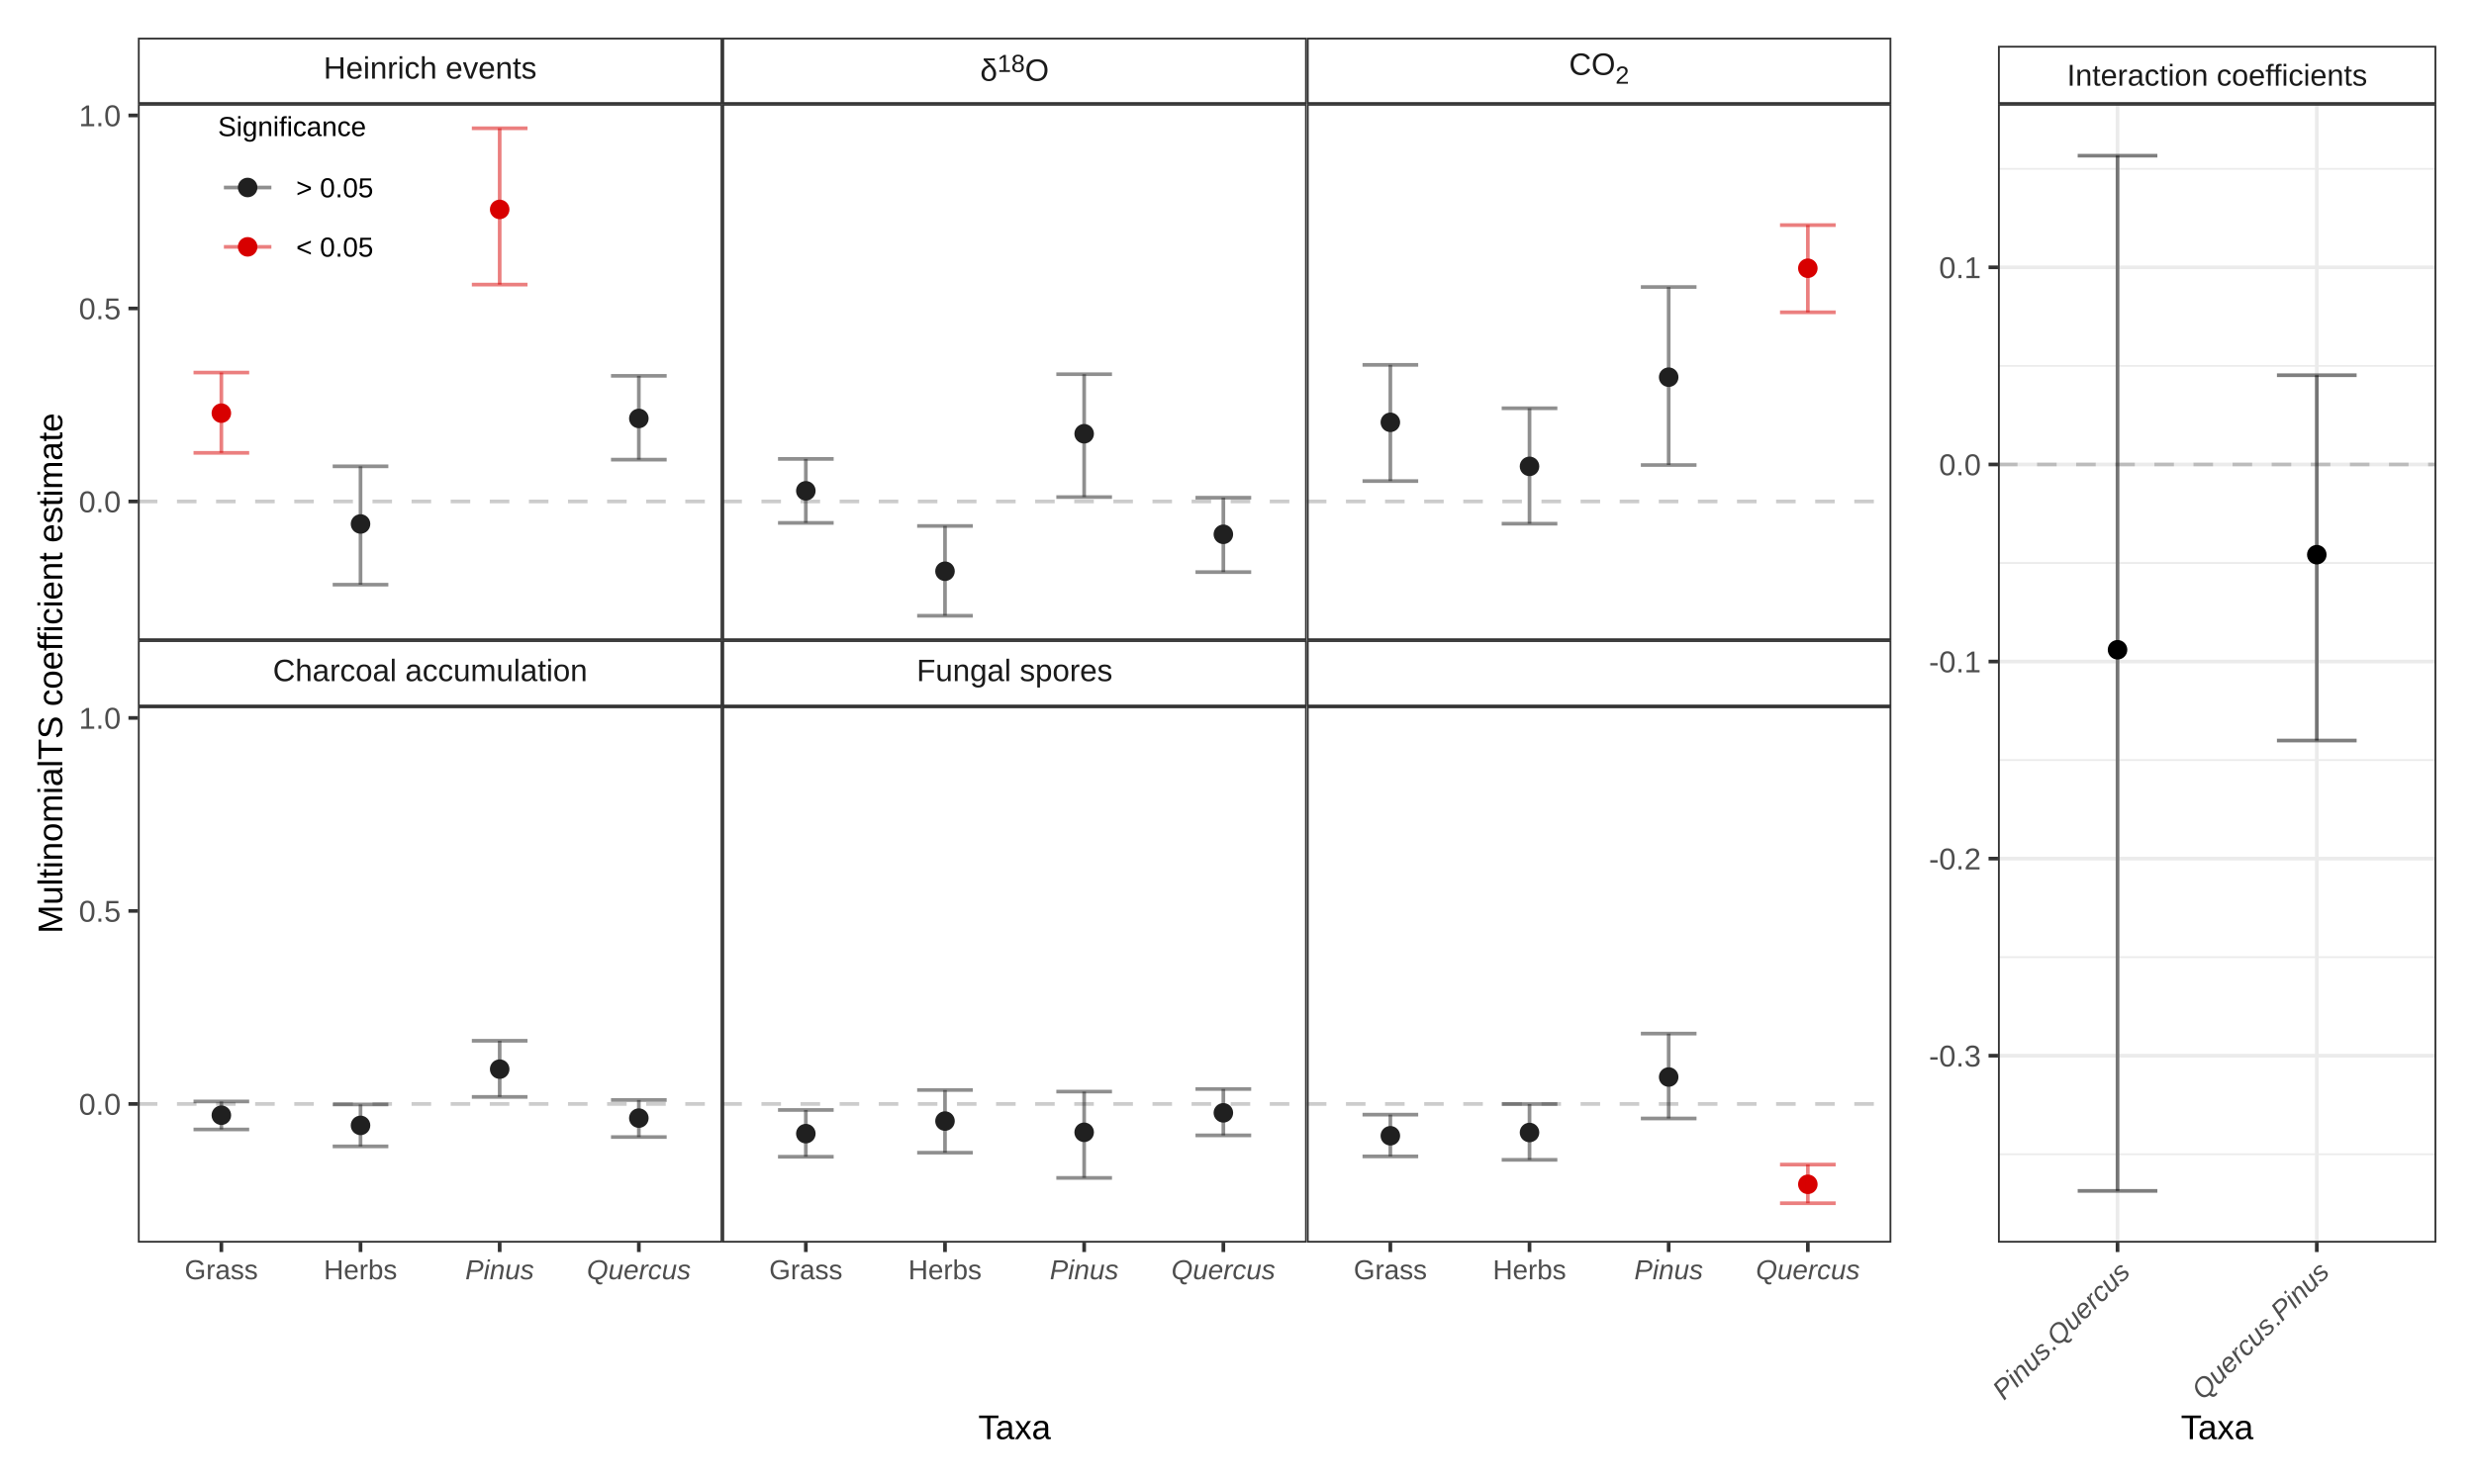
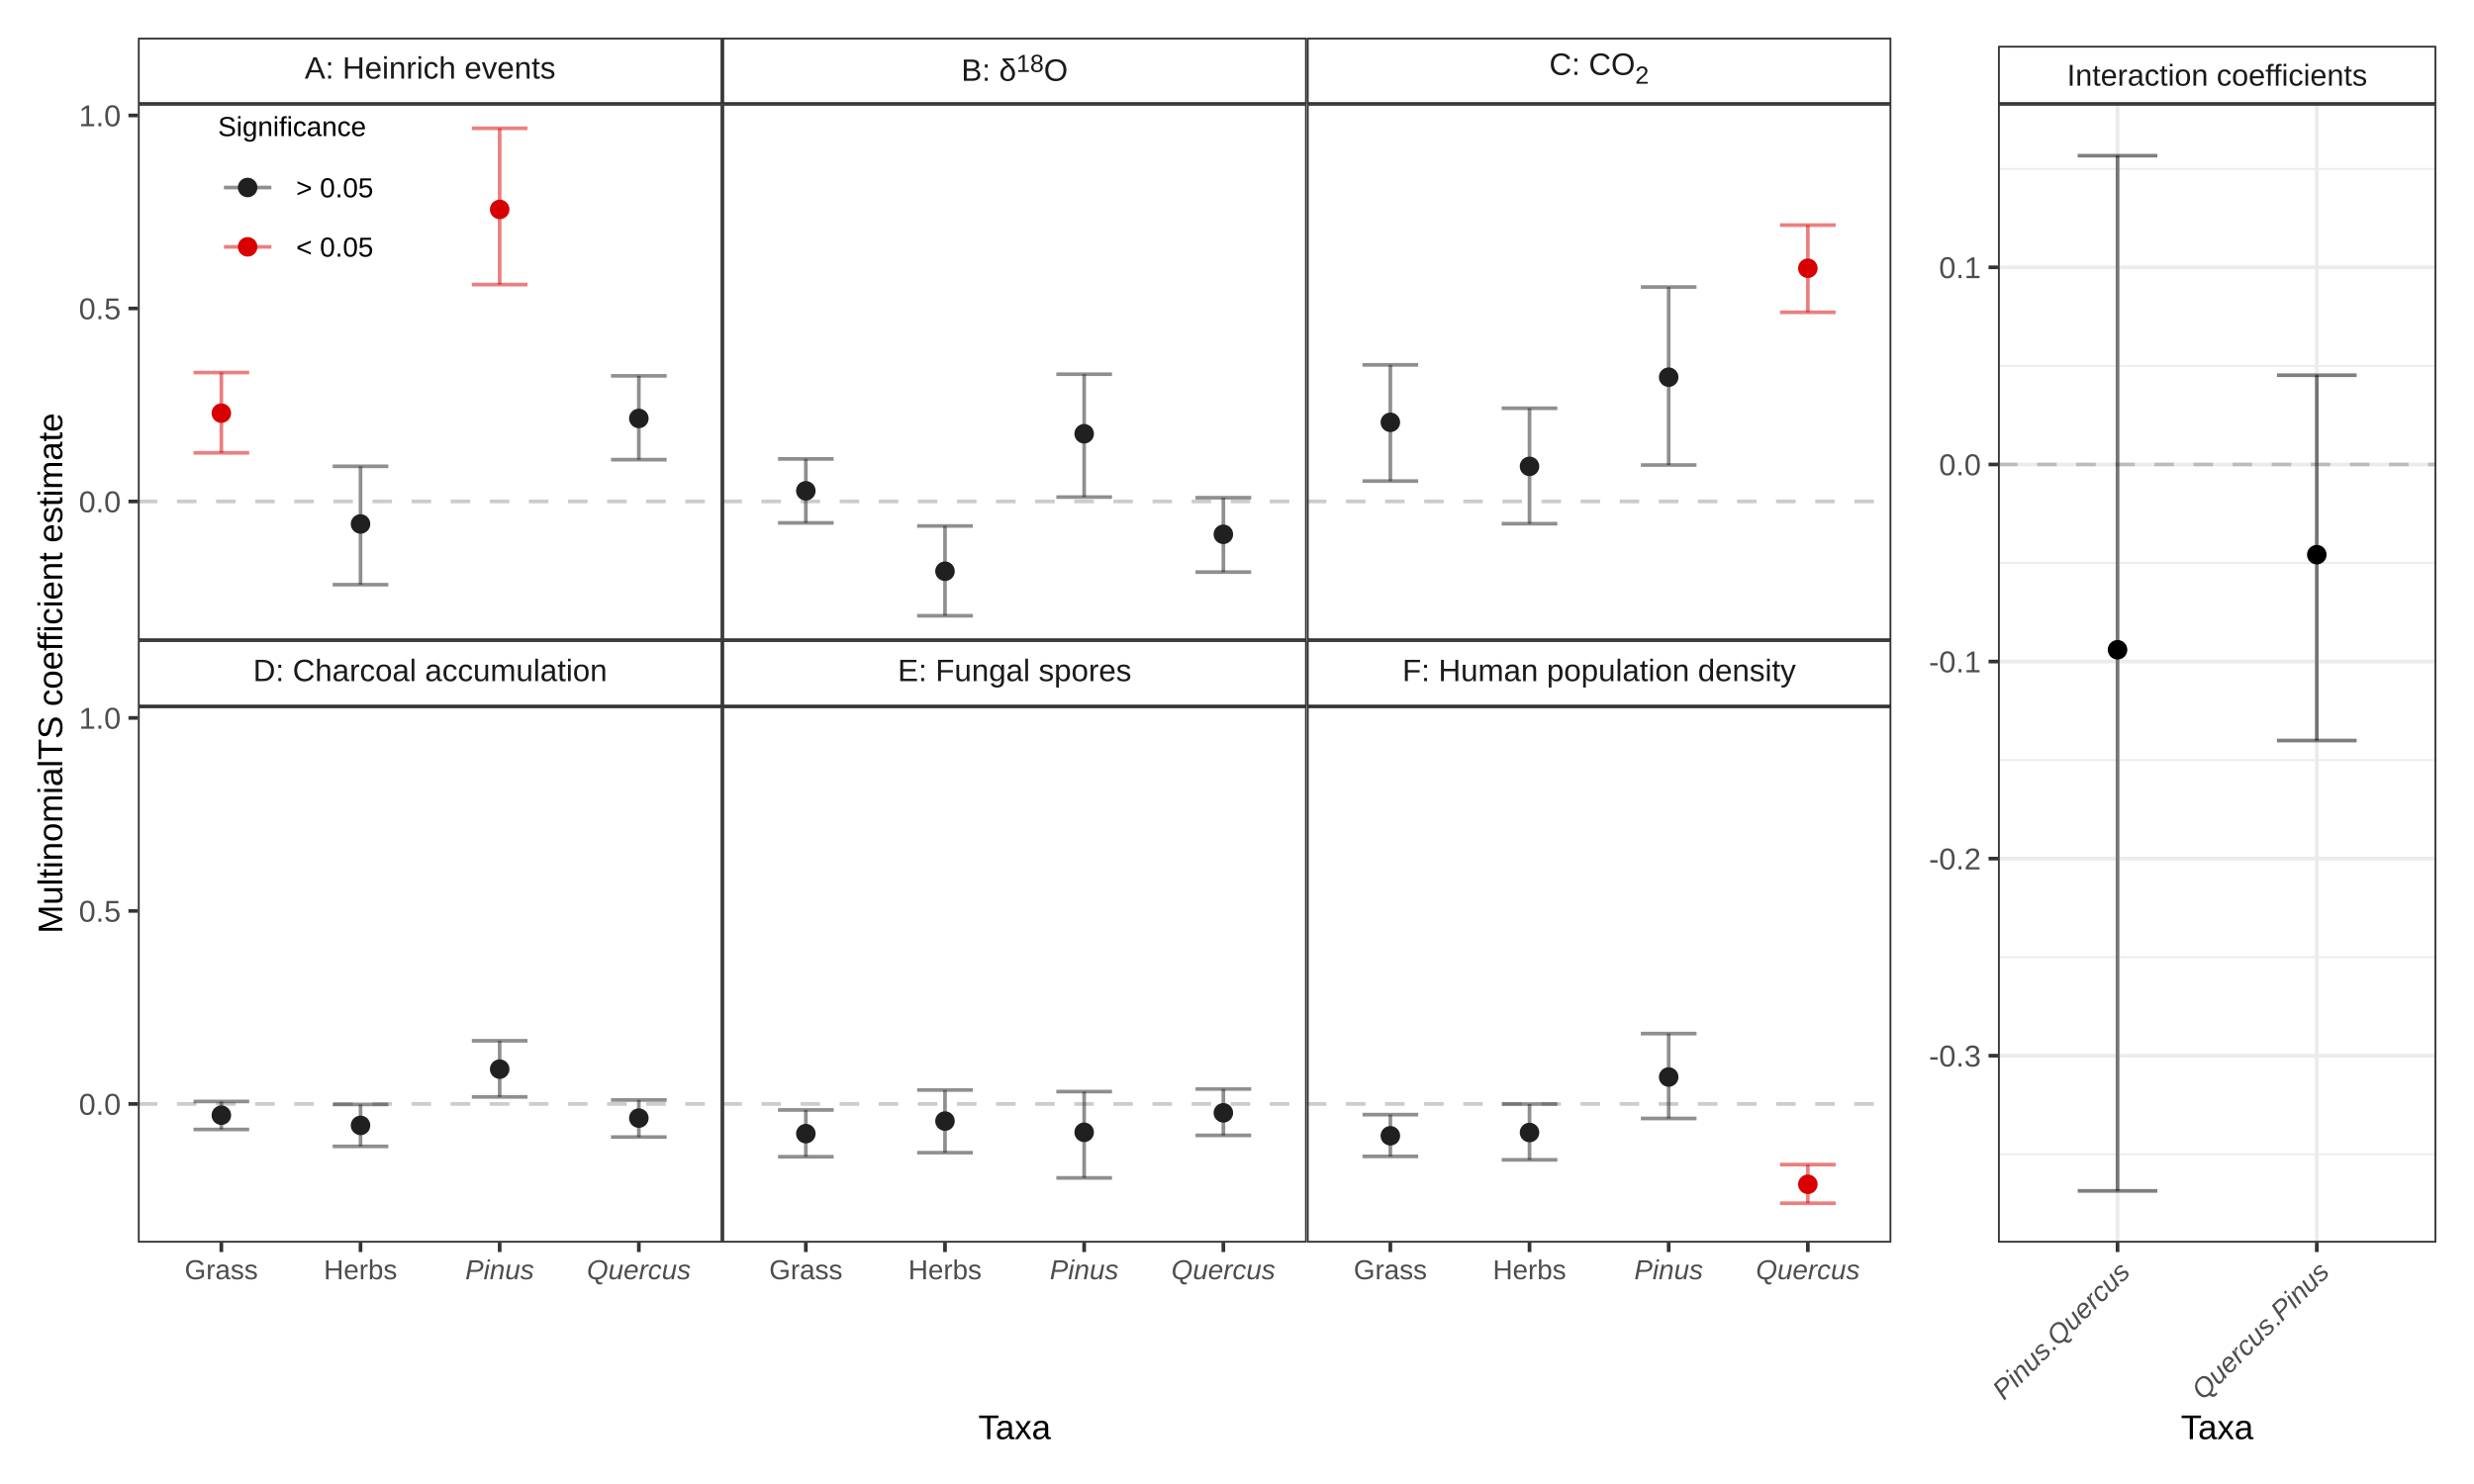
<svg xmlns="http://www.w3.org/2000/svg" width="720.00pt" height="432.00pt" viewBox="0 0 720.00 432.00">
  <g class="svglite">
    <defs>
      <style type="text/css">
    .svglite line, .svglite polyline, .svglite polygon, .svglite path, .svglite rect, .svglite circle {
      fill: none;
      stroke: #000000;
      stroke-linecap: round;
      stroke-linejoin: round;
      stroke-miterlimit: 10.00;
    }
    .svglite text {
      white-space: pre;
    }
    .svglite g.glyphgroup path {
      fill: inherit;
      stroke: none;
    }
  </style>
    </defs>
    <rect width="100%" height="100%" style="stroke: none; fill: #FFFFFF;" />
    <defs>
      <clipPath id="cpMC4wMHw3MjAuMDB8MC4wMHw0MzIuMDA=">
        <rect x="0.00" y="0.00" width="720.00" height="432.00" />
      </clipPath>
    </defs>
    <g clip-path="url(#cpMC4wMHw3MjAuMDB8MC4wMHw0MzIuMDA=)">
      <rect x="0.00" y="0" width="720.00" height="432.00" style="stroke-width: 1.07; stroke: #FFFFFF; fill: #FFFFFF;" />
    </g>
    <defs>
      <clipPath id="cpNDAuMTJ8NzA5LjA0fDMwLjI1fDM2MS43NA==">
        <rect x="40.12" y="30.25" width="668.93" height="331.49" />
      </clipPath>
    </defs>
    <g clip-path="url(#cpNDAuMTJ8NzA5LjA0fDMwLjI1fDM2MS43NA==)">
</g>
    <g clip-path="url(#cpMC4wMHw3MjAuMDB8MC4wMHw0MzIuMDA=)">
</g>
    <defs>
      <clipPath id="cpNS40OHw1NTUuOTF8NS40OHw0MjYuNTI=">
        <rect x="5.48" y="5.48" width="550.43" height="421.04" />
      </clipPath>
    </defs>
    <g clip-path="url(#cpNS40OHw1NTUuOTF8NS40OHw0MjYuNTI=)">
      <rect x="5.48" y="5.48" width="550.43" height="421.04" style="stroke-width: 1.07; stroke: #FFFFFF; fill: #FFFFFF;" />
    </g>
    <g clip-path="url(#cpMC4wMHw3MjAuMDB8MC4wMHw0MzIuMDA=)">
</g>
    <defs>
      <clipPath id="cpNTU1LjkxfDcxNC41Mnw1LjQ4fDQyNi41Mg==">
        <rect x="555.91" y="5.48" width="158.61" height="421.04" />
      </clipPath>
    </defs>
    <g clip-path="url(#cpNTU1LjkxfDcxNC41Mnw1LjQ4fDQyNi41Mg==)">
      <rect x="555.91" y="5.48" width="158.61" height="421.04" style="stroke-width: 1.07; stroke: #FFFFFF; fill: #FFFFFF;" />
    </g>
    <g clip-path="url(#cpMC4wMHw3MjAuMDB8MC4wMHw0MzIuMDA=)">
</g>
    <defs>
      <clipPath id="cpNDAuMTJ8MjEwLjIyfDMwLjI1fDE4Ni4zNQ==">
        <rect x="40.12" y="30.25" width="170.11" height="156.10" />
      </clipPath>
    </defs>
    <g clip-path="url(#cpNDAuMTJ8MjEwLjIyfDMwLjI1fDE4Ni4zNQ==)">
      <rect x="40.12" y="30.25" width="170.11" height="156.10" style="stroke-width: 1.07; stroke: none; fill: #FFFFFF;" />
      <circle cx="64.42" cy="120.27" r="2.49" style="stroke-width: 0.71; stroke: #D80000; fill: #D80000;" />
      <circle cx="104.92" cy="152.53" r="2.49" style="stroke-width: 0.71; stroke: #202020; fill: #202020;" />
      <circle cx="145.42" cy="60.96" r="2.49" style="stroke-width: 0.71; stroke: #D80000; fill: #D80000;" />
      <circle cx="185.92" cy="121.81" r="2.49" style="stroke-width: 0.71; stroke: #202020; fill: #202020;" />
      <line x1="40.12" y1="145.98" x2="210.22" y2="145.98" style="stroke-width: 1.07; stroke: #000000; stroke-opacity: 0.20; stroke-dasharray: 5.69,5.69; stroke-linecap: butt;" />
      <polyline points="56.32,108.45 72.52,108.45 " style="stroke-width: 1.07; stroke: #D80000; stroke-opacity: 0.50; stroke-linecap: butt;" />
      <polyline points="64.42,108.45 64.42,131.83 " style="stroke-width: 1.07; stroke: #D80000; stroke-opacity: 0.50; stroke-linecap: butt;" />
      <polyline points="56.32,131.83 72.52,131.83 " style="stroke-width: 1.07; stroke: #D80000; stroke-opacity: 0.50; stroke-linecap: butt;" />
      <polyline points="96.82,135.75 113.02,135.75 " style="stroke-width: 1.07; stroke: #202020; stroke-opacity: 0.50; stroke-linecap: butt;" />
      <polyline points="104.92,135.75 104.92,170.20 " style="stroke-width: 1.07; stroke: #202020; stroke-opacity: 0.50; stroke-linecap: butt;" />
      <polyline points="96.82,170.20 113.02,170.20 " style="stroke-width: 1.07; stroke: #202020; stroke-opacity: 0.50; stroke-linecap: butt;" />
      <polyline points="137.32,37.34 153.52,37.34 " style="stroke-width: 1.07; stroke: #D80000; stroke-opacity: 0.50; stroke-linecap: butt;" />
      <polyline points="145.42,37.34 145.42,82.85 " style="stroke-width: 1.07; stroke: #D80000; stroke-opacity: 0.50; stroke-linecap: butt;" />
      <polyline points="137.32,82.85 153.52,82.85 " style="stroke-width: 1.07; stroke: #D80000; stroke-opacity: 0.50; stroke-linecap: butt;" />
      <polyline points="177.82,109.41 194.02,109.41 " style="stroke-width: 1.07; stroke: #202020; stroke-opacity: 0.50; stroke-linecap: butt;" />
      <polyline points="185.92,109.41 185.92,133.80 " style="stroke-width: 1.07; stroke: #202020; stroke-opacity: 0.50; stroke-linecap: butt;" />
      <polyline points="177.82,133.80 194.02,133.80 " style="stroke-width: 1.07; stroke: #202020; stroke-opacity: 0.50; stroke-linecap: butt;" />
      <rect x="40.12" y="30.25" width="170.11" height="156.10" style="stroke-width: 1.07; stroke: #333333;" />
    </g>
    <g clip-path="url(#cpMC4wMHw3MjAuMDB8MC4wMHw0MzIuMDA=)">
</g>
    <defs>
      <clipPath id="cpNDAuMTJ8MjEwLjIyfDIwNS42NHwzNjEuNzQ=">
        <rect x="40.12" y="205.64" width="170.11" height="156.10" />
      </clipPath>
    </defs>
    <g clip-path="url(#cpNDAuMTJ8MjEwLjIyfDIwNS42NHwzNjEuNzQ=)">
      <rect x="40.12" y="205.64" width="170.11" height="156.10" style="stroke-width: 1.07; stroke: none; fill: #FFFFFF;" />
      <circle cx="64.42" cy="324.65" r="2.49" style="stroke-width: 0.71; stroke: #202020; fill: #202020;" />
      <circle cx="104.92" cy="327.61" r="2.49" style="stroke-width: 0.71; stroke: #202020; fill: #202020;" />
      <circle cx="145.42" cy="311.23" r="2.49" style="stroke-width: 0.71; stroke: #202020; fill: #202020;" />
      <circle cx="185.92" cy="325.49" r="2.49" style="stroke-width: 0.71; stroke: #202020; fill: #202020;" />
      <line x1="40.12" y1="321.37" x2="210.22" y2="321.37" style="stroke-width: 1.07; stroke: #000000; stroke-opacity: 0.20; stroke-dasharray: 5.69,5.69; stroke-linecap: butt;" />
      <polyline points="56.32,320.64 72.52,320.64 " style="stroke-width: 1.07; stroke: #202020; stroke-opacity: 0.50; stroke-linecap: butt;" />
      <polyline points="64.42,320.64 64.42,328.79 " style="stroke-width: 1.07; stroke: #202020; stroke-opacity: 0.50; stroke-linecap: butt;" />
      <polyline points="56.32,328.79 72.52,328.79 " style="stroke-width: 1.07; stroke: #202020; stroke-opacity: 0.50; stroke-linecap: butt;" />
      <polyline points="96.82,321.51 113.02,321.51 " style="stroke-width: 1.07; stroke: #202020; stroke-opacity: 0.50; stroke-linecap: butt;" />
      <polyline points="104.92,321.51 104.92,333.71 " style="stroke-width: 1.07; stroke: #202020; stroke-opacity: 0.50; stroke-linecap: butt;" />
      <polyline points="96.82,333.71 113.02,333.71 " style="stroke-width: 1.07; stroke: #202020; stroke-opacity: 0.50; stroke-linecap: butt;" />
      <polyline points="137.32,302.98 153.52,302.98 " style="stroke-width: 1.07; stroke: #202020; stroke-opacity: 0.50; stroke-linecap: butt;" />
      <polyline points="145.42,302.98 145.42,319.32 " style="stroke-width: 1.07; stroke: #202020; stroke-opacity: 0.50; stroke-linecap: butt;" />
      <polyline points="137.32,319.32 153.52,319.32 " style="stroke-width: 1.07; stroke: #202020; stroke-opacity: 0.50; stroke-linecap: butt;" />
      <polyline points="177.82,320.22 194.02,320.22 " style="stroke-width: 1.07; stroke: #202020; stroke-opacity: 0.50; stroke-linecap: butt;" />
      <polyline points="185.92,320.22 185.92,331.00 " style="stroke-width: 1.07; stroke: #202020; stroke-opacity: 0.50; stroke-linecap: butt;" />
      <polyline points="177.82,331.00 194.02,331.00 " style="stroke-width: 1.07; stroke: #202020; stroke-opacity: 0.50; stroke-linecap: butt;" />
      <rect x="40.12" y="205.64" width="170.11" height="156.10" style="stroke-width: 1.07; stroke: #333333;" />
    </g>
    <g clip-path="url(#cpMC4wMHw3MjAuMDB8MC4wMHw0MzIuMDA=)">
</g>
    <defs>
      <clipPath id="cpMjEwLjIyfDM4MC4zM3wzMC4yNXwxODYuMzU=">
        <rect x="210.22" y="30.25" width="170.11" height="156.10" />
      </clipPath>
    </defs>
    <g clip-path="url(#cpMjEwLjIyfDM4MC4zM3wzMC4yNXwxODYuMzU=)">
      <rect x="210.22" y="30.25" width="170.11" height="156.10" style="stroke-width: 1.07; stroke: none; fill: #FFFFFF;" />
      <circle cx="234.52" cy="142.88" r="2.49" style="stroke-width: 0.71; stroke: #202020; fill: #202020;" />
      <circle cx="275.02" cy="166.29" r="2.49" style="stroke-width: 0.71; stroke: #202020; fill: #202020;" />
      <circle cx="315.52" cy="126.27" r="2.49" style="stroke-width: 0.71; stroke: #202020; fill: #202020;" />
      <circle cx="356.03" cy="155.54" r="2.49" style="stroke-width: 0.71; stroke: #202020; fill: #202020;" />
      <line x1="210.22" y1="145.98" x2="380.33" y2="145.98" style="stroke-width: 1.07; stroke: #000000; stroke-opacity: 0.20; stroke-dasharray: 5.69,5.69; stroke-linecap: butt;" />
      <polyline points="226.42,133.59 242.62,133.59 " style="stroke-width: 1.07; stroke: #202020; stroke-opacity: 0.50; stroke-linecap: butt;" />
      <polyline points="234.52,133.59 234.52,152.22 " style="stroke-width: 1.07; stroke: #202020; stroke-opacity: 0.50; stroke-linecap: butt;" />
      <polyline points="226.42,152.22 242.62,152.22 " style="stroke-width: 1.07; stroke: #202020; stroke-opacity: 0.50; stroke-linecap: butt;" />
      <polyline points="266.92,153.11 283.12,153.11 " style="stroke-width: 1.07; stroke: #202020; stroke-opacity: 0.50; stroke-linecap: butt;" />
      <polyline points="275.02,153.11 275.02,179.25 " style="stroke-width: 1.07; stroke: #202020; stroke-opacity: 0.50; stroke-linecap: butt;" />
      <polyline points="266.92,179.25 283.12,179.25 " style="stroke-width: 1.07; stroke: #202020; stroke-opacity: 0.50; stroke-linecap: butt;" />
      <polyline points="307.42,108.93 323.62,108.93 " style="stroke-width: 1.07; stroke: #202020; stroke-opacity: 0.50; stroke-linecap: butt;" />
      <polyline points="315.52,108.93 315.52,144.70 " style="stroke-width: 1.07; stroke: #202020; stroke-opacity: 0.50; stroke-linecap: butt;" />
      <polyline points="307.42,144.70 323.62,144.70 " style="stroke-width: 1.07; stroke: #202020; stroke-opacity: 0.50; stroke-linecap: butt;" />
      <polyline points="347.92,144.88 364.13,144.88 " style="stroke-width: 1.07; stroke: #202020; stroke-opacity: 0.50; stroke-linecap: butt;" />
      <polyline points="356.03,144.88 356.03,166.54 " style="stroke-width: 1.07; stroke: #202020; stroke-opacity: 0.50; stroke-linecap: butt;" />
      <polyline points="347.92,166.54 364.13,166.54 " style="stroke-width: 1.07; stroke: #202020; stroke-opacity: 0.50; stroke-linecap: butt;" />
      <rect x="210.22" y="30.25" width="170.11" height="156.10" style="stroke-width: 1.07; stroke: #333333;" />
    </g>
    <g clip-path="url(#cpMC4wMHw3MjAuMDB8MC4wMHw0MzIuMDA=)">
</g>
    <defs>
      <clipPath id="cpMjEwLjIyfDM4MC4zM3wyMDUuNjR8MzYxLjc0">
        <rect x="210.22" y="205.64" width="170.11" height="156.10" />
      </clipPath>
    </defs>
    <g clip-path="url(#cpMjEwLjIyfDM4MC4zM3wyMDUuNjR8MzYxLjc0)">
      <rect x="210.22" y="205.64" width="170.11" height="156.10" style="stroke-width: 1.07; stroke: none; fill: #FFFFFF;" />
      <circle cx="234.52" cy="330.01" r="2.49" style="stroke-width: 0.71; stroke: #202020; fill: #202020;" />
      <circle cx="275.02" cy="326.35" r="2.49" style="stroke-width: 0.71; stroke: #202020; fill: #202020;" />
      <circle cx="315.52" cy="329.62" r="2.49" style="stroke-width: 0.71; stroke: #202020; fill: #202020;" />
      <circle cx="356.03" cy="323.95" r="2.49" style="stroke-width: 0.71; stroke: #202020; fill: #202020;" />
      <line x1="210.22" y1="321.37" x2="380.33" y2="321.37" style="stroke-width: 1.07; stroke: #000000; stroke-opacity: 0.20; stroke-dasharray: 5.69,5.69; stroke-linecap: butt;" />
      <polyline points="226.42,323.11 242.62,323.11 " style="stroke-width: 1.07; stroke: #202020; stroke-opacity: 0.50; stroke-linecap: butt;" />
      <polyline points="234.52,323.11 234.52,336.73 " style="stroke-width: 1.07; stroke: #202020; stroke-opacity: 0.50; stroke-linecap: butt;" />
      <polyline points="226.42,336.73 242.62,336.73 " style="stroke-width: 1.07; stroke: #202020; stroke-opacity: 0.50; stroke-linecap: butt;" />
      <polyline points="266.92,317.31 283.12,317.31 " style="stroke-width: 1.07; stroke: #202020; stroke-opacity: 0.50; stroke-linecap: butt;" />
      <polyline points="275.02,317.31 275.02,335.55 " style="stroke-width: 1.07; stroke: #202020; stroke-opacity: 0.50; stroke-linecap: butt;" />
      <polyline points="266.92,335.55 283.12,335.55 " style="stroke-width: 1.07; stroke: #202020; stroke-opacity: 0.50; stroke-linecap: butt;" />
      <polyline points="307.42,317.77 323.62,317.77 " style="stroke-width: 1.07; stroke: #202020; stroke-opacity: 0.50; stroke-linecap: butt;" />
      <polyline points="315.52,317.77 315.52,342.90 " style="stroke-width: 1.07; stroke: #202020; stroke-opacity: 0.50; stroke-linecap: butt;" />
      <polyline points="307.42,342.90 323.62,342.90 " style="stroke-width: 1.07; stroke: #202020; stroke-opacity: 0.50; stroke-linecap: butt;" />
      <polyline points="347.92,317.02 364.13,317.02 " style="stroke-width: 1.07; stroke: #202020; stroke-opacity: 0.50; stroke-linecap: butt;" />
      <polyline points="356.03,317.02 356.03,330.51 " style="stroke-width: 1.07; stroke: #202020; stroke-opacity: 0.50; stroke-linecap: butt;" />
      <polyline points="347.92,330.51 364.13,330.51 " style="stroke-width: 1.07; stroke: #202020; stroke-opacity: 0.50; stroke-linecap: butt;" />
      <rect x="210.22" y="205.64" width="170.11" height="156.10" style="stroke-width: 1.07; stroke: #333333;" />
    </g>
    <g clip-path="url(#cpMC4wMHw3MjAuMDB8MC4wMHw0MzIuMDA=)">
</g>
    <defs>
      <clipPath id="cpMzgwLjMzfDU1MC40M3wzMC4yNXwxODYuMzU=">
        <rect x="380.33" y="30.25" width="170.11" height="156.10" />
      </clipPath>
    </defs>
    <g clip-path="url(#cpMzgwLjMzfDU1MC40M3wzMC4yNXwxODYuMzU=)">
      <rect x="380.33" y="30.25" width="170.11" height="156.10" style="stroke-width: 1.07; stroke: none; fill: #FFFFFF;" />
      <circle cx="404.63" cy="122.94" r="2.49" style="stroke-width: 0.71; stroke: #202020; fill: #202020;" />
      <circle cx="445.13" cy="135.76" r="2.49" style="stroke-width: 0.71; stroke: #202020; fill: #202020;" />
      <circle cx="485.63" cy="109.80" r="2.49" style="stroke-width: 0.71; stroke: #202020; fill: #202020;" />
      <circle cx="526.13" cy="78.09" r="2.49" style="stroke-width: 0.71; stroke: #D80000; fill: #D80000;" />
      <line x1="380.33" y1="145.98" x2="550.43" y2="145.98" style="stroke-width: 1.07; stroke: #000000; stroke-opacity: 0.20; stroke-dasharray: 5.69,5.69; stroke-linecap: butt;" />
      <polyline points="396.53,106.21 412.73,106.21 " style="stroke-width: 1.07; stroke: #202020; stroke-opacity: 0.50; stroke-linecap: butt;" />
      <polyline points="404.63,106.21 404.63,140.04 " style="stroke-width: 1.07; stroke: #202020; stroke-opacity: 0.50; stroke-linecap: butt;" />
      <polyline points="396.53,140.04 412.73,140.04 " style="stroke-width: 1.07; stroke: #202020; stroke-opacity: 0.50; stroke-linecap: butt;" />
      <polyline points="437.03,118.84 453.23,118.84 " style="stroke-width: 1.07; stroke: #202020; stroke-opacity: 0.50; stroke-linecap: butt;" />
      <polyline points="445.13,118.84 445.13,152.45 " style="stroke-width: 1.07; stroke: #202020; stroke-opacity: 0.50; stroke-linecap: butt;" />
      <polyline points="437.03,152.45 453.23,152.45 " style="stroke-width: 1.07; stroke: #202020; stroke-opacity: 0.50; stroke-linecap: butt;" />
      <polyline points="477.53,83.55 493.73,83.55 " style="stroke-width: 1.07; stroke: #202020; stroke-opacity: 0.50; stroke-linecap: butt;" />
      <polyline points="485.63,83.55 485.63,135.37 " style="stroke-width: 1.07; stroke: #202020; stroke-opacity: 0.50; stroke-linecap: butt;" />
      <polyline points="477.53,135.37 493.73,135.37 " style="stroke-width: 1.07; stroke: #202020; stroke-opacity: 0.50; stroke-linecap: butt;" />
      <polyline points="518.03,65.53 534.23,65.53 " style="stroke-width: 1.07; stroke: #D80000; stroke-opacity: 0.50; stroke-linecap: butt;" />
      <polyline points="526.13,65.53 526.13,90.91 " style="stroke-width: 1.07; stroke: #D80000; stroke-opacity: 0.50; stroke-linecap: butt;" />
      <polyline points="518.03,90.91 534.23,90.91 " style="stroke-width: 1.07; stroke: #D80000; stroke-opacity: 0.50; stroke-linecap: butt;" />
      <rect x="380.33" y="30.25" width="170.11" height="156.10" style="stroke-width: 1.07; stroke: #333333;" />
    </g>
    <g clip-path="url(#cpMC4wMHw3MjAuMDB8MC4wMHw0MzIuMDA=)">
</g>
    <defs>
      <clipPath id="cpMzgwLjMzfDU1MC40M3wyMDUuNjR8MzYxLjc0">
        <rect x="380.33" y="205.64" width="170.11" height="156.10" />
      </clipPath>
    </defs>
    <g clip-path="url(#cpMzgwLjMzfDU1MC40M3wyMDUuNjR8MzYxLjc0)">
      <rect x="380.33" y="205.64" width="170.11" height="156.10" style="stroke-width: 1.07; stroke: none; fill: #FFFFFF;" />
      <circle cx="404.63" cy="330.63" r="2.49" style="stroke-width: 0.71; stroke: #202020; fill: #202020;" />
      <circle cx="445.13" cy="329.68" r="2.49" style="stroke-width: 0.71; stroke: #202020; fill: #202020;" />
      <circle cx="485.63" cy="313.53" r="2.49" style="stroke-width: 0.71; stroke: #202020; fill: #202020;" />
      <circle cx="526.13" cy="344.76" r="2.49" style="stroke-width: 0.71; stroke: #D80000; fill: #D80000;" />
      <line x1="380.33" y1="321.37" x2="550.43" y2="321.37" style="stroke-width: 1.07; stroke: #000000; stroke-opacity: 0.20; stroke-dasharray: 5.69,5.69; stroke-linecap: butt;" />
      <polyline points="396.53,324.48 412.73,324.48 " style="stroke-width: 1.07; stroke: #202020; stroke-opacity: 0.50; stroke-linecap: butt;" />
      <polyline points="404.63,324.48 404.63,336.64 " style="stroke-width: 1.07; stroke: #202020; stroke-opacity: 0.50; stroke-linecap: butt;" />
      <polyline points="396.53,336.64 412.73,336.64 " style="stroke-width: 1.07; stroke: #202020; stroke-opacity: 0.50; stroke-linecap: butt;" />
      <polyline points="437.03,321.39 453.23,321.39 " style="stroke-width: 1.07; stroke: #202020; stroke-opacity: 0.50; stroke-linecap: butt;" />
      <polyline points="445.13,321.39 445.13,337.63 " style="stroke-width: 1.07; stroke: #202020; stroke-opacity: 0.50; stroke-linecap: butt;" />
      <polyline points="437.03,337.63 453.23,337.63 " style="stroke-width: 1.07; stroke: #202020; stroke-opacity: 0.50; stroke-linecap: butt;" />
      <polyline points="477.53,300.88 493.73,300.88 " style="stroke-width: 1.07; stroke: #202020; stroke-opacity: 0.50; stroke-linecap: butt;" />
      <polyline points="485.63,300.88 485.63,325.60 " style="stroke-width: 1.07; stroke: #202020; stroke-opacity: 0.50; stroke-linecap: butt;" />
      <polyline points="477.53,325.60 493.73,325.60 " style="stroke-width: 1.07; stroke: #202020; stroke-opacity: 0.50; stroke-linecap: butt;" />
      <polyline points="518.03,339.02 534.23,339.02 " style="stroke-width: 1.07; stroke: #D80000; stroke-opacity: 0.50; stroke-linecap: butt;" />
      <polyline points="526.13,339.02 526.13,350.27 " style="stroke-width: 1.07; stroke: #D80000; stroke-opacity: 0.50; stroke-linecap: butt;" />
      <polyline points="518.03,350.27 534.23,350.27 " style="stroke-width: 1.07; stroke: #D80000; stroke-opacity: 0.50; stroke-linecap: butt;" />
      <rect x="380.33" y="205.64" width="170.11" height="156.10" style="stroke-width: 1.07; stroke: #333333;" />
    </g>
    <g clip-path="url(#cpMC4wMHw3MjAuMDB8MC4wMHw0MzIuMDA=)">
</g>
    <defs>
      <clipPath id="cpNDAuMTJ8MjEwLjIyfDE4Ni4zNXwyMDUuNjQ=">
        <rect x="40.12" y="186.35" width="170.11" height="19.29" />
      </clipPath>
    </defs>
    <g clip-path="url(#cpNDAuMTJ8MjEwLjIyfDE4Ni4zNXwyMDUuNjQ=)">
      <rect x="40.12" y="186.35" width="170.11" height="19.29" style="stroke-width: 1.07; stroke: #333333;" />
-       <text x="79.42" y="198.27" style="font-size: 9.00px;fill: #1A1A1A; font-family: &quot;Arial&quot;;" textLength="36.00px" lengthAdjust="spacingAndGlyphs">Charcoal</text>
-       <text x="117.92" y="198.27" style="font-size: 9.00px;fill: #1A1A1A; font-family: &quot;Arial&quot;;" textLength="53.00px" lengthAdjust="spacingAndGlyphs">accumulation</text>
+       <text x="73.67" y="198.27" style="font-size: 9.00px;fill: #1A1A1A; font-family: &quot;Arial&quot;;" textLength="9.00px" lengthAdjust="spacingAndGlyphs">D:</text>
+       <text x="85.17" y="198.27" style="font-size: 9.00px;fill: #1A1A1A; font-family: &quot;Arial&quot;;" textLength="36.00px" lengthAdjust="spacingAndGlyphs">Charcoal</text>
+       <text x="123.67" y="198.27" style="font-size: 9.00px;fill: #1A1A1A; font-family: &quot;Arial&quot;;" textLength="53.00px" lengthAdjust="spacingAndGlyphs">accumulation</text>
    </g>
    <g clip-path="url(#cpMC4wMHw3MjAuMDB8MC4wMHw0MzIuMDA=)">
</g>
    <defs>
      <clipPath id="cpMjEwLjIyfDM4MC4zM3wxODYuMzV8MjA1LjY0">
        <rect x="210.22" y="186.35" width="170.11" height="19.29" />
      </clipPath>
    </defs>
    <g clip-path="url(#cpMjEwLjIyfDM4MC4zM3wxODYuMzV8MjA1LjY0)">
      <rect x="210.22" y="186.35" width="170.11" height="19.29" style="stroke-width: 1.07; stroke: #333333;" />
-       <text x="266.77" y="198.27" style="font-size: 9.00px;fill: #1A1A1A; font-family: &quot;Arial&quot;;" textLength="27.50px" lengthAdjust="spacingAndGlyphs">Fungal</text>
-       <text x="296.77" y="198.27" style="font-size: 9.00px;fill: #1A1A1A; font-family: &quot;Arial&quot;;" textLength="27.00px" lengthAdjust="spacingAndGlyphs">spores</text>
+       <text x="261.27" y="198.27" style="font-size: 9.00px;fill: #1A1A1A; font-family: &quot;Arial&quot;;" textLength="8.50px" lengthAdjust="spacingAndGlyphs">E:</text>
+       <text x="272.27" y="198.27" style="font-size: 9.00px;fill: #1A1A1A; font-family: &quot;Arial&quot;;" textLength="27.50px" lengthAdjust="spacingAndGlyphs">Fungal</text>
+       <text x="302.27" y="198.27" style="font-size: 9.00px;fill: #1A1A1A; font-family: &quot;Arial&quot;;" textLength="27.00px" lengthAdjust="spacingAndGlyphs">spores</text>
    </g>
    <g clip-path="url(#cpMC4wMHw3MjAuMDB8MC4wMHw0MzIuMDA=)">
</g>
    <defs>
      <clipPath id="cpMzgwLjMzfDU1MC40M3wxODYuMzV8MjA1LjY0">
        <rect x="380.33" y="186.35" width="170.11" height="19.29" />
      </clipPath>
    </defs>
    <g clip-path="url(#cpMzgwLjMzfDU1MC40M3wxODYuMzV8MjA1LjY0)">
      <rect x="380.33" y="186.35" width="170.11" height="19.29" style="stroke-width: 1.07; stroke: #333333;" />
+       <text x="408.13" y="198.27" style="font-size: 9.00px;fill: #1A1A1A; font-family: &quot;Arial&quot;;" textLength="8.00px" lengthAdjust="spacingAndGlyphs">F:</text>
+       <text x="418.63" y="198.27" style="font-size: 9.00px;fill: #1A1A1A; font-family: &quot;Arial&quot;;" textLength="29.00px" lengthAdjust="spacingAndGlyphs">Human</text>
+       <text x="450.13" y="198.27" style="font-size: 9.00px;fill: #1A1A1A; font-family: &quot;Arial&quot;;" textLength="41.50px" lengthAdjust="spacingAndGlyphs">population</text>
+       <text x="494.13" y="198.27" style="font-size: 9.00px;fill: #1A1A1A; font-family: &quot;Arial&quot;;" textLength="28.50px" lengthAdjust="spacingAndGlyphs">density</text>
    </g>
    <g clip-path="url(#cpMC4wMHw3MjAuMDB8MC4wMHw0MzIuMDA=)">
      <rect x="57.95" y="27.56" width="56.19" height="58.41" style="stroke-width: 1.07; stroke: none;" />
      <text x="63.43" y="39.61" style="font-size: 8.00px; font-family: &quot;Arial&quot;;" textLength="43.17px" lengthAdjust="spacingAndGlyphs">Significance</text>
      <rect x="63.43" y="45.94" width="17.28" height="17.28" style="stroke-width: 1.07; stroke: none; fill: #FFFFFF;" />
      <circle cx="72.07" cy="54.58" r="2.49" style="stroke-width: 0.71; stroke: #202020; fill: #202020;" />
      <line x1="65.16" y1="54.58" x2="78.98" y2="54.58" style="stroke-width: 1.07; stroke: #202020; stroke-opacity: 0.50; stroke-linecap: butt;" />
      <rect x="63.43" y="63.22" width="17.28" height="17.28" style="stroke-width: 1.07; stroke: none; fill: #FFFFFF;" />
      <circle cx="72.07" cy="71.86" r="2.49" style="stroke-width: 0.71; stroke: #D80000; fill: #D80000;" />
      <line x1="65.16" y1="71.86" x2="78.98" y2="71.86" style="stroke-width: 1.07; stroke: #D80000; stroke-opacity: 0.50; stroke-linecap: butt;" />
      <text x="86.19" y="57.44" style="font-size: 8.00px; font-family: &quot;Arial&quot;;" textLength="22.47px" lengthAdjust="spacingAndGlyphs">&gt; 0.05</text>
      <text x="86.19" y="74.72" style="font-size: 8.00px; font-family: &quot;Arial&quot;;" textLength="22.47px" lengthAdjust="spacingAndGlyphs">&lt; 0.05</text>
    </g>
    <defs>
      <clipPath id="cpNDAuMTJ8MjEwLjIyfDEwLjk2fDMwLjI1">
        <rect x="40.12" y="10.96" width="170.11" height="19.29" />
      </clipPath>
    </defs>
    <g clip-path="url(#cpNDAuMTJ8MjEwLjIyfDEwLjk2fDMwLjI1)">
      <rect x="40.12" y="10.96" width="170.11" height="19.29" style="stroke-width: 1.07; stroke: #333333;" />
-       <text x="94.17" y="22.88" style="font-size: 9.00px;fill: #1A1A1A; font-family: &quot;Arial&quot;;" textLength="33.00px" lengthAdjust="spacingAndGlyphs">Heinrich</text>
-       <text x="129.67" y="22.88" style="font-size: 9.00px;fill: #1A1A1A; font-family: &quot;Arial&quot;;" textLength="26.50px" lengthAdjust="spacingAndGlyphs">events</text>
+       <text x="88.67" y="22.88" style="font-size: 9.00px;fill: #1A1A1A; font-family: &quot;Arial&quot;;" textLength="8.50px" lengthAdjust="spacingAndGlyphs">A:</text>
+       <text x="99.67" y="22.88" style="font-size: 9.00px;fill: #1A1A1A; font-family: &quot;Arial&quot;;" textLength="33.00px" lengthAdjust="spacingAndGlyphs">Heinrich</text>
+       <text x="135.17" y="22.88" style="font-size: 9.00px;fill: #1A1A1A; font-family: &quot;Arial&quot;;" textLength="26.50px" lengthAdjust="spacingAndGlyphs">events</text>
    </g>
    <g clip-path="url(#cpMC4wMHw3MjAuMDB8MC4wMHw0MzIuMDA=)">
</g>
    <defs>
      <clipPath id="cpMjEwLjIyfDM4MC4zM3wxMC45NnwzMC4yNQ==">
        <rect x="210.22" y="10.96" width="170.11" height="19.29" />
      </clipPath>
    </defs>
    <g clip-path="url(#cpMjEwLjIyfDM4MC4zM3wxMC45NnwzMC4yNQ==)">
      <rect x="210.22" y="10.96" width="170.11" height="19.29" style="stroke-width: 1.07; stroke: #333333;" />
-       <text x="285.27" y="23.52" style="font-size: 9.00px;fill: #1A1A1A; font-family: &quot;Arial&quot;;" textLength="5.02px" lengthAdjust="spacingAndGlyphs">δ</text>
-       <text x="290.28" y="20.95" style="font-size: 7.20px;fill: #1A1A1A; font-family: &quot;Arial&quot;;" textLength="8.00px" lengthAdjust="spacingAndGlyphs">18</text>
-       <text x="298.28" y="23.52" style="font-size: 9.00px;fill: #1A1A1A; font-family: &quot;Arial&quot;;" textLength="7.00px" lengthAdjust="spacingAndGlyphs">O</text>
+       <text x="279.77" y="23.52" style="font-size: 9.00px;fill: #1A1A1A; font-family: &quot;Arial&quot;;" textLength="8.50px" lengthAdjust="spacingAndGlyphs">B:</text>
+       <text x="290.77" y="23.52" style="font-size: 9.00px;fill: #1A1A1A; font-family: &quot;Arial&quot;;" textLength="5.02px" lengthAdjust="spacingAndGlyphs">δ</text>
+       <text x="295.78" y="20.95" style="font-size: 7.20px;fill: #1A1A1A; font-family: &quot;Arial&quot;;" textLength="8.00px" lengthAdjust="spacingAndGlyphs">18</text>
+       <text x="303.78" y="23.52" style="font-size: 9.00px;fill: #1A1A1A; font-family: &quot;Arial&quot;;" textLength="7.00px" lengthAdjust="spacingAndGlyphs">O</text>
    </g>
    <g clip-path="url(#cpMC4wMHw3MjAuMDB8MC4wMHw0MzIuMDA=)">
</g>
    <defs>
      <clipPath id="cpMzgwLjMzfDU1MC40M3wxMC45NnwzMC4yNQ==">
        <rect x="380.33" y="10.96" width="170.11" height="19.29" />
      </clipPath>
    </defs>
    <g clip-path="url(#cpMzgwLjMzfDU1MC40M3wxMC45NnwzMC4yNQ==)">
      <rect x="380.33" y="10.96" width="170.11" height="19.29" style="stroke-width: 1.07; stroke: #333333;" />
-       <text x="456.63" y="21.79" style="font-size: 9.00px;fill: #1A1A1A; font-family: &quot;Arial&quot;;" textLength="13.50px" lengthAdjust="spacingAndGlyphs">CO</text>
-       <text x="470.13" y="24.36" style="font-size: 7.20px;fill: #1A1A1A; font-family: &quot;Arial&quot;;" textLength="4.00px" lengthAdjust="spacingAndGlyphs">2</text>
+       <text x="450.88" y="21.79" style="font-size: 9.00px;fill: #1A1A1A; font-family: &quot;Arial&quot;;" textLength="9.00px" lengthAdjust="spacingAndGlyphs">C:</text>
+       <text x="462.38" y="21.79" style="font-size: 9.00px;fill: #1A1A1A; font-family: &quot;Arial&quot;;" textLength="13.50px" lengthAdjust="spacingAndGlyphs">CO</text>
+       <text x="475.88" y="24.36" style="font-size: 7.20px;fill: #1A1A1A; font-family: &quot;Arial&quot;;" textLength="4.00px" lengthAdjust="spacingAndGlyphs">2</text>
    </g>
    <g clip-path="url(#cpMC4wMHw3MjAuMDB8MC4wMHw0MzIuMDA=)">
      <polyline points="64.42,364.48 64.42,361.74 " style="stroke-width: 1.07; stroke: #333333; stroke-linecap: butt;" />
      <polyline points="104.92,364.48 104.92,361.74 " style="stroke-width: 1.07; stroke: #333333; stroke-linecap: butt;" />
      <polyline points="145.42,364.48 145.42,361.74 " style="stroke-width: 1.07; stroke: #333333; stroke-linecap: butt;" />
      <polyline points="185.92,364.48 185.92,361.74 " style="stroke-width: 1.07; stroke: #333333; stroke-linecap: butt;" />
      <text x="53.74" y="372.40" style="font-size: 8.00px;fill: #4D4D4D; font-family: &quot;Arial&quot;;" textLength="21.34px" lengthAdjust="spacingAndGlyphs">Grass</text>
      <text x="94.24" y="372.40" style="font-size: 8.00px;fill: #4D4D4D; font-family: &quot;Arial&quot;;" textLength="21.36px" lengthAdjust="spacingAndGlyphs">Herbs</text>
      <text x="135.40" y="372.40" style="font-size: 8.00px; font-style: italic;fill: #4D4D4D; font-family: &quot;Arial&quot;;" textLength="20.03px" lengthAdjust="spacingAndGlyphs">Pinus</text>
      <text x="170.79" y="372.40" style="font-size: 8.00px; font-style: italic;fill: #4D4D4D; font-family: &quot;Arial&quot;;" textLength="30.25px" lengthAdjust="spacingAndGlyphs">Quercus</text>
      <polyline points="234.52,364.48 234.52,361.74 " style="stroke-width: 1.07; stroke: #333333; stroke-linecap: butt;" />
      <polyline points="275.02,364.48 275.02,361.74 " style="stroke-width: 1.07; stroke: #333333; stroke-linecap: butt;" />
      <polyline points="315.52,364.48 315.52,361.74 " style="stroke-width: 1.07; stroke: #333333; stroke-linecap: butt;" />
      <polyline points="356.03,364.48 356.03,361.74 " style="stroke-width: 1.07; stroke: #333333; stroke-linecap: butt;" />
      <text x="223.85" y="372.40" style="font-size: 8.00px;fill: #4D4D4D; font-family: &quot;Arial&quot;;" textLength="21.34px" lengthAdjust="spacingAndGlyphs">Grass</text>
      <text x="264.34" y="372.40" style="font-size: 8.00px;fill: #4D4D4D; font-family: &quot;Arial&quot;;" textLength="21.36px" lengthAdjust="spacingAndGlyphs">Herbs</text>
      <text x="305.51" y="372.40" style="font-size: 8.00px; font-style: italic;fill: #4D4D4D; font-family: &quot;Arial&quot;;" textLength="20.03px" lengthAdjust="spacingAndGlyphs">Pinus</text>
      <text x="340.90" y="372.40" style="font-size: 8.00px; font-style: italic;fill: #4D4D4D; font-family: &quot;Arial&quot;;" textLength="30.25px" lengthAdjust="spacingAndGlyphs">Quercus</text>
      <polyline points="404.63,364.48 404.63,361.74 " style="stroke-width: 1.07; stroke: #333333; stroke-linecap: butt;" />
      <polyline points="445.13,364.48 445.13,361.74 " style="stroke-width: 1.07; stroke: #333333; stroke-linecap: butt;" />
      <polyline points="485.63,364.48 485.63,361.74 " style="stroke-width: 1.07; stroke: #333333; stroke-linecap: butt;" />
      <polyline points="526.13,364.48 526.13,361.74 " style="stroke-width: 1.07; stroke: #333333; stroke-linecap: butt;" />
      <text x="393.95" y="372.40" style="font-size: 8.00px;fill: #4D4D4D; font-family: &quot;Arial&quot;;" textLength="21.34px" lengthAdjust="spacingAndGlyphs">Grass</text>
      <text x="434.45" y="372.40" style="font-size: 8.00px;fill: #4D4D4D; font-family: &quot;Arial&quot;;" textLength="21.36px" lengthAdjust="spacingAndGlyphs">Herbs</text>
      <text x="475.61" y="372.40" style="font-size: 8.00px; font-style: italic;fill: #4D4D4D; font-family: &quot;Arial&quot;;" textLength="20.03px" lengthAdjust="spacingAndGlyphs">Pinus</text>
      <text x="511.01" y="372.40" style="font-size: 8.00px; font-style: italic;fill: #4D4D4D; font-family: &quot;Arial&quot;;" textLength="30.25px" lengthAdjust="spacingAndGlyphs">Quercus</text>
      <text x="35.18" y="149.13" text-anchor="end" style="font-size: 8.80px;fill: #4D4D4D; font-family: &quot;Arial&quot;;" textLength="12.22px" lengthAdjust="spacingAndGlyphs">0.0</text>
      <text x="35.18" y="92.94" text-anchor="end" style="font-size: 8.80px;fill: #4D4D4D; font-family: &quot;Arial&quot;;" textLength="12.22px" lengthAdjust="spacingAndGlyphs">0.5</text>
      <text x="35.18" y="36.75" text-anchor="end" style="font-size: 8.80px;fill: #4D4D4D; font-family: &quot;Arial&quot;;" textLength="12.22px" lengthAdjust="spacingAndGlyphs">1.0</text>
      <polyline points="37.38,145.98 40.12,145.98 " style="stroke-width: 1.07; stroke: #333333; stroke-linecap: butt;" />
      <polyline points="37.38,89.79 40.12,89.79 " style="stroke-width: 1.07; stroke: #333333; stroke-linecap: butt;" />
      <polyline points="37.38,33.60 40.12,33.60 " style="stroke-width: 1.07; stroke: #333333; stroke-linecap: butt;" />
      <text x="35.18" y="324.52" text-anchor="end" style="font-size: 8.80px;fill: #4D4D4D; font-family: &quot;Arial&quot;;" textLength="12.22px" lengthAdjust="spacingAndGlyphs">0.0</text>
      <text x="35.18" y="268.33" text-anchor="end" style="font-size: 8.80px;fill: #4D4D4D; font-family: &quot;Arial&quot;;" textLength="12.22px" lengthAdjust="spacingAndGlyphs">0.5</text>
      <text x="35.18" y="212.14" text-anchor="end" style="font-size: 8.80px;fill: #4D4D4D; font-family: &quot;Arial&quot;;" textLength="12.22px" lengthAdjust="spacingAndGlyphs">1.0</text>
      <polyline points="37.38,321.37 40.12,321.37 " style="stroke-width: 1.07; stroke: #333333; stroke-linecap: butt;" />
      <polyline points="37.38,265.18 40.12,265.18 " style="stroke-width: 1.07; stroke: #333333; stroke-linecap: butt;" />
      <polyline points="37.38,208.99 40.12,208.99 " style="stroke-width: 1.07; stroke: #333333; stroke-linecap: butt;" />
      <text x="295.27" y="418.94" text-anchor="middle" style="font-size: 10.00px; font-family: &quot;Arial&quot;;" textLength="21.12px" lengthAdjust="spacingAndGlyphs">Taxa</text>
      <text transform="translate(18.12,195.99) rotate(-90)" text-anchor="middle" style="font-size: 10.00px; font-family: &quot;Arial&quot;;" textLength="151.55px" lengthAdjust="spacingAndGlyphs">MultinomialTS coefficient estimate</text>
    </g>
    <defs>
      <clipPath id="cpNTgxLjQ2fDcwOS4wNHwzMC4yNXwzNjEuNzQ=">
        <rect x="581.46" y="30.25" width="127.58" height="331.49" />
      </clipPath>
    </defs>
    <g clip-path="url(#cpNTgxLjQ2fDcwOS4wNHwzMC4yNXwzNjEuNzQ=)">
      <rect x="581.46" y="30.25" width="127.58" height="331.49" style="stroke-width: 1.07; stroke: none; fill: #FFFFFF;" />
      <polyline points="581.46,336.01 709.04,336.01 " style="stroke-width: 0.53; stroke: #EBEBEB; stroke-linecap: butt;" />
      <polyline points="581.46,278.63 709.04,278.63 " style="stroke-width: 0.53; stroke: #EBEBEB; stroke-linecap: butt;" />
      <polyline points="581.46,221.26 709.04,221.26 " style="stroke-width: 0.53; stroke: #EBEBEB; stroke-linecap: butt;" />
      <polyline points="581.46,163.89 709.04,163.89 " style="stroke-width: 0.53; stroke: #EBEBEB; stroke-linecap: butt;" />
      <polyline points="581.46,106.51 709.04,106.51 " style="stroke-width: 0.53; stroke: #EBEBEB; stroke-linecap: butt;" />
      <polyline points="581.46,49.14 709.04,49.14 " style="stroke-width: 0.53; stroke: #EBEBEB; stroke-linecap: butt;" />
      <polyline points="581.46,307.32 709.04,307.32 " style="stroke-width: 1.07; stroke: #EBEBEB; stroke-linecap: butt;" />
      <polyline points="581.46,249.95 709.04,249.95 " style="stroke-width: 1.07; stroke: #EBEBEB; stroke-linecap: butt;" />
      <polyline points="581.46,192.57 709.04,192.57 " style="stroke-width: 1.07; stroke: #EBEBEB; stroke-linecap: butt;" />
      <polyline points="581.46,135.20 709.04,135.20 " style="stroke-width: 1.07; stroke: #EBEBEB; stroke-linecap: butt;" />
      <polyline points="581.46,77.82 709.04,77.82 " style="stroke-width: 1.07; stroke: #EBEBEB; stroke-linecap: butt;" />
      <polyline points="616.26,361.74 616.26,30.25 " style="stroke-width: 1.07; stroke: #EBEBEB; stroke-linecap: butt;" />
      <polyline points="674.25,361.74 674.25,30.25 " style="stroke-width: 1.07; stroke: #EBEBEB; stroke-linecap: butt;" />
      <circle cx="616.26" cy="189.15" r="2.49" style="stroke-width: 0.71; fill: #000000;" />
      <circle cx="674.25" cy="161.47" r="2.49" style="stroke-width: 0.71; fill: #000000;" />
      <line x1="581.46" y1="135.20" x2="709.04" y2="135.20" style="stroke-width: 1.07; stroke: #000000; stroke-opacity: 0.20; stroke-dasharray: 5.69,5.69; stroke-linecap: butt;" />
      <polyline points="604.66,45.32 627.85,45.32 " style="stroke-width: 1.07; stroke: #000000; stroke-opacity: 0.50; stroke-linecap: butt;" />
      <polyline points="616.26,45.32 616.26,346.67 " style="stroke-width: 1.07; stroke: #000000; stroke-opacity: 0.50; stroke-linecap: butt;" />
      <polyline points="604.66,346.67 627.85,346.67 " style="stroke-width: 1.07; stroke: #000000; stroke-opacity: 0.50; stroke-linecap: butt;" />
      <polyline points="662.65,109.23 685.84,109.23 " style="stroke-width: 1.07; stroke: #000000; stroke-opacity: 0.50; stroke-linecap: butt;" />
      <polyline points="674.25,109.23 674.25,215.58 " style="stroke-width: 1.07; stroke: #000000; stroke-opacity: 0.50; stroke-linecap: butt;" />
      <polyline points="662.65,215.58 685.84,215.58 " style="stroke-width: 1.07; stroke: #000000; stroke-opacity: 0.50; stroke-linecap: butt;" />
      <rect x="581.46" y="30.25" width="127.58" height="331.49" style="stroke-width: 1.07; stroke: #333333;" />
    </g>
    <g clip-path="url(#cpMC4wMHw3MjAuMDB8MC4wMHw0MzIuMDA=)">
</g>
    <defs>
      <clipPath id="cpNTgxLjQ2fDcwOS4wNHwxMy4zM3wzMC4yNQ==">
        <rect x="581.46" y="13.33" width="127.58" height="16.92" />
      </clipPath>
    </defs>
    <g clip-path="url(#cpNTgxLjQ2fDcwOS4wNHwxMy4zM3wzMC4yNQ==)">
      <rect x="581.46" y="13.33" width="127.58" height="16.92" style="stroke-width: 1.07; stroke: #333333;" />
      <text x="645.25" y="24.94" text-anchor="middle" style="font-size: 8.80px;fill: #1A1A1A; font-family: &quot;Arial&quot;;" textLength="87.33px" lengthAdjust="spacingAndGlyphs">Interaction coefficients</text>
    </g>
    <g clip-path="url(#cpMC4wMHw3MjAuMDB8MC4wMHw0MzIuMDA=)">
      <polyline points="616.26,364.48 616.26,361.74 " style="stroke-width: 1.07; stroke: #333333; stroke-linecap: butt;" />
      <polyline points="674.25,364.48 674.25,361.74 " style="stroke-width: 1.07; stroke: #333333; stroke-linecap: butt;" />
      <text transform="translate(583.19,407.84) rotate(-45)" style="font-size: 8.00px; font-style: italic;fill: #4D4D4D; font-family: &quot;Arial&quot;;" textLength="20.03px" lengthAdjust="spacingAndGlyphs">Pinus</text>
      <text transform="translate(597.35,393.68) rotate(-45)" style="font-size: 8.00px;fill: #4D4D4D; font-family: &quot;Arial&quot;;" textLength="2.22px" lengthAdjust="spacingAndGlyphs">.</text>
      <text transform="translate(598.92,392.11) rotate(-45)" style="font-size: 8.00px; font-style: italic;fill: #4D4D4D; font-family: &quot;Arial&quot;;" textLength="30.25px" lengthAdjust="spacingAndGlyphs">Quercus</text>
      <text transform="translate(641.18,407.84) rotate(-45)" style="font-size: 8.00px; font-style: italic;fill: #4D4D4D; font-family: &quot;Arial&quot;;" textLength="30.25px" lengthAdjust="spacingAndGlyphs">Quercus</text>
      <text transform="translate(662.57,386.45) rotate(-45)" style="font-size: 8.00px;fill: #4D4D4D; font-family: &quot;Arial&quot;;" textLength="2.22px" lengthAdjust="spacingAndGlyphs">.</text>
      <text transform="translate(664.14,384.88) rotate(-45)" style="font-size: 8.00px; font-style: italic;fill: #4D4D4D; font-family: &quot;Arial&quot;;" textLength="20.03px" lengthAdjust="spacingAndGlyphs">Pinus</text>
      <text x="576.53" y="310.47" text-anchor="end" style="font-size: 8.80px;fill: #4D4D4D; font-family: &quot;Arial&quot;;" textLength="15.14px" lengthAdjust="spacingAndGlyphs">-0.3</text>
      <text x="576.53" y="253.10" text-anchor="end" style="font-size: 8.80px;fill: #4D4D4D; font-family: &quot;Arial&quot;;" textLength="15.14px" lengthAdjust="spacingAndGlyphs">-0.2</text>
      <text x="576.53" y="195.72" text-anchor="end" style="font-size: 8.80px;fill: #4D4D4D; font-family: &quot;Arial&quot;;" textLength="15.14px" lengthAdjust="spacingAndGlyphs">-0.1</text>
      <text x="576.53" y="138.35" text-anchor="end" style="font-size: 8.80px;fill: #4D4D4D; font-family: &quot;Arial&quot;;" textLength="12.22px" lengthAdjust="spacingAndGlyphs">0.0</text>
      <text x="576.53" y="80.97" text-anchor="end" style="font-size: 8.80px;fill: #4D4D4D; font-family: &quot;Arial&quot;;" textLength="12.22px" lengthAdjust="spacingAndGlyphs">0.1</text>
      <polyline points="578.72,307.32 581.46,307.32 " style="stroke-width: 1.07; stroke: #333333; stroke-linecap: butt;" />
      <polyline points="578.72,249.95 581.46,249.95 " style="stroke-width: 1.07; stroke: #333333; stroke-linecap: butt;" />
      <polyline points="578.72,192.57 581.46,192.57 " style="stroke-width: 1.07; stroke: #333333; stroke-linecap: butt;" />
      <polyline points="578.72,135.20 581.46,135.20 " style="stroke-width: 1.07; stroke: #333333; stroke-linecap: butt;" />
      <polyline points="578.72,77.82 581.46,77.82 " style="stroke-width: 1.07; stroke: #333333; stroke-linecap: butt;" />
      <text x="645.25" y="418.94" text-anchor="middle" style="font-size: 10.00px; font-family: &quot;Arial&quot;;" textLength="21.12px" lengthAdjust="spacingAndGlyphs">Taxa</text>
    </g>
  </g>
</svg>
